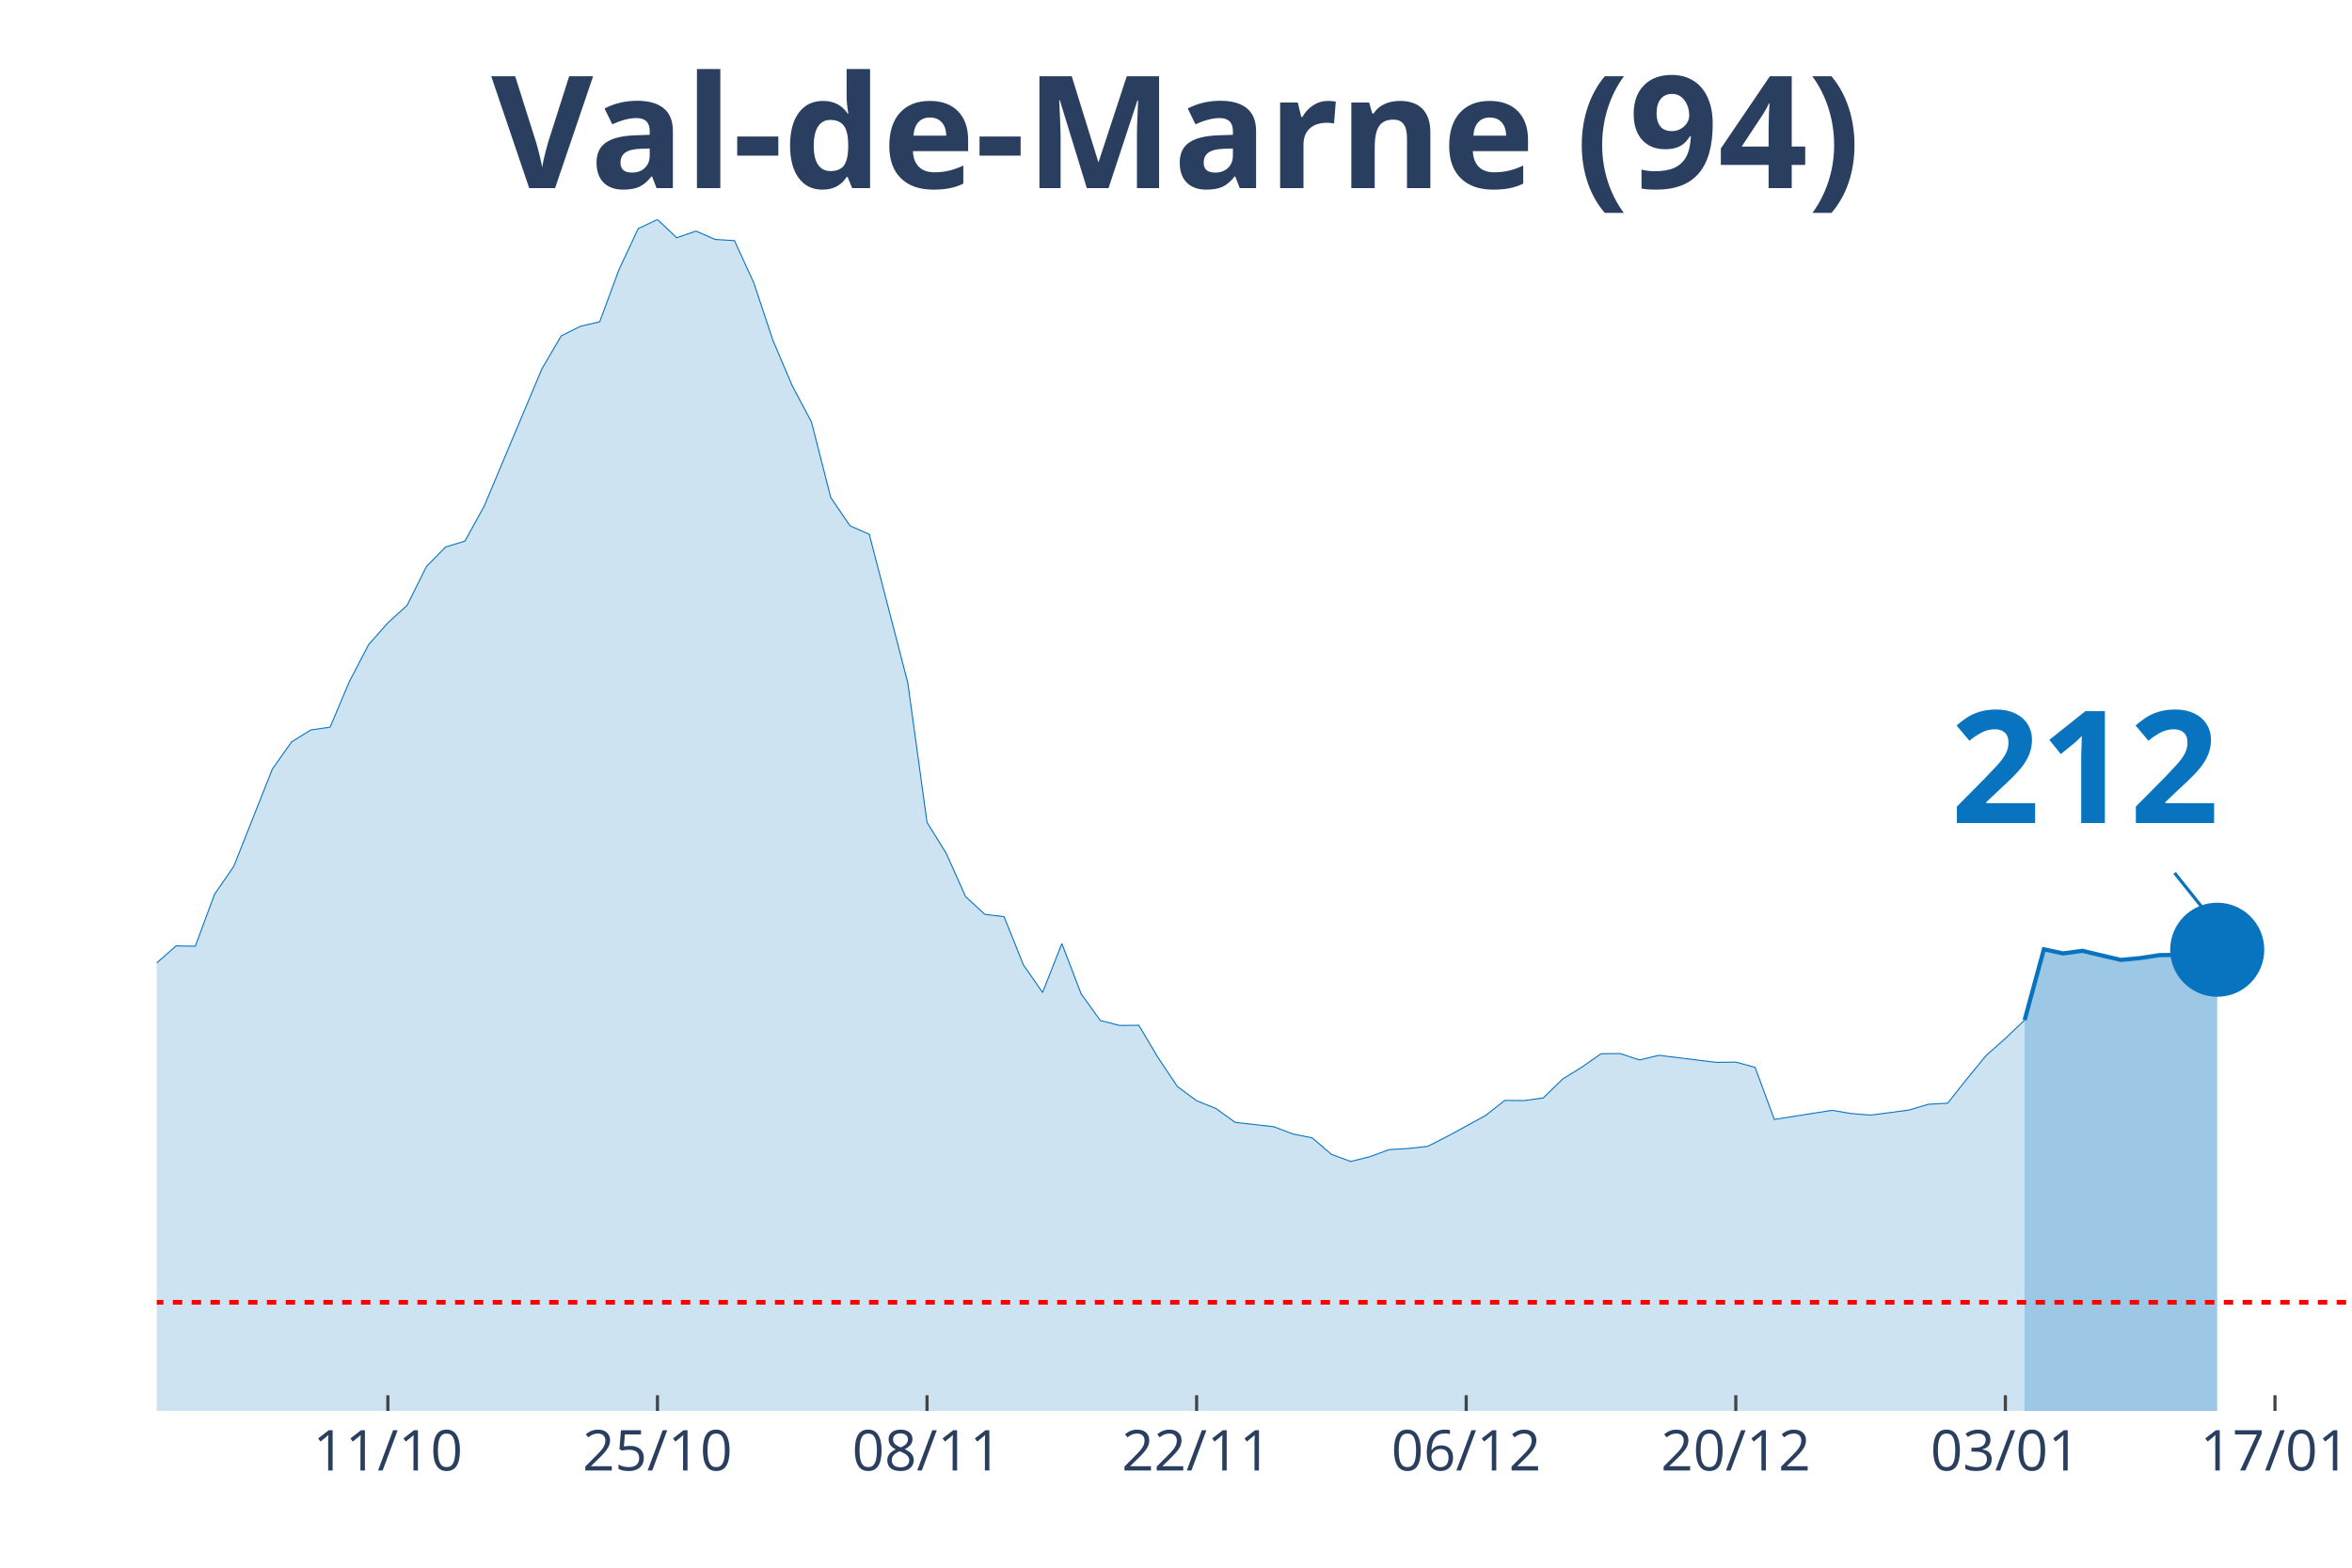
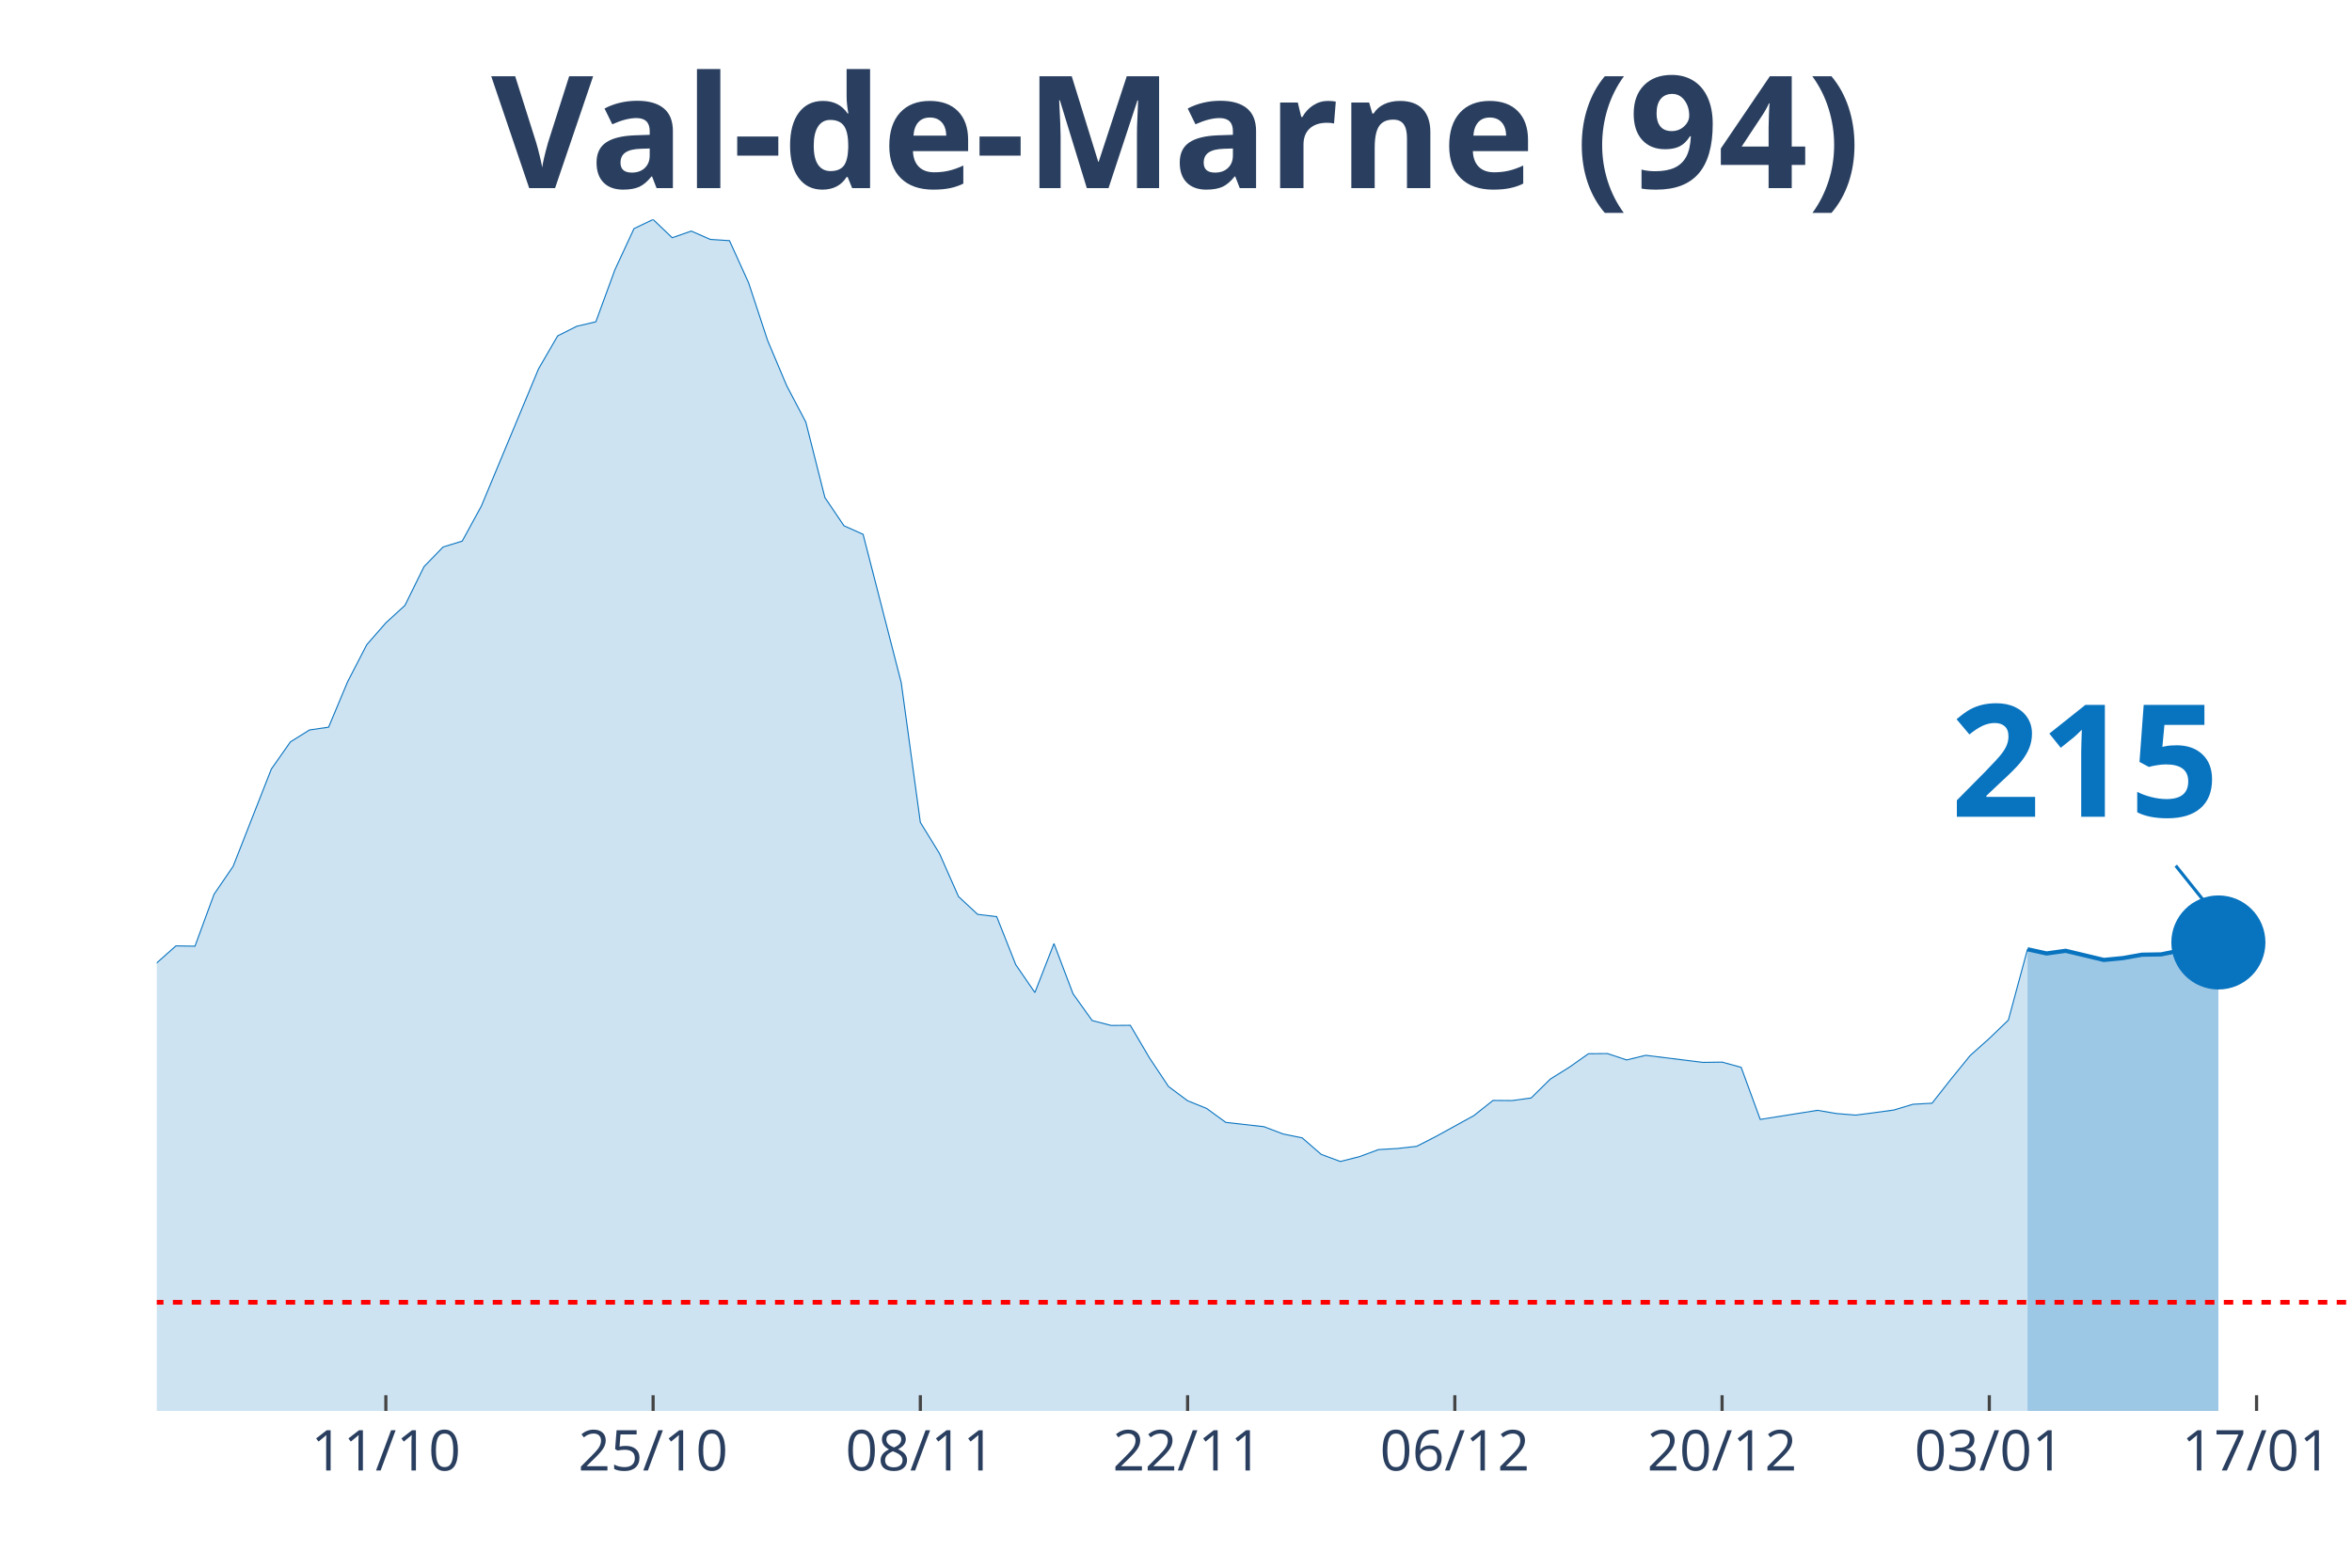
<svg xmlns="http://www.w3.org/2000/svg" class="main-svg" width="1125" height="750" style="" viewBox="0 0 750 500">
  <rect x="0" y="0" width="750" height="500" style="fill: rgb(0, 0, 0); fill-opacity: 0;" />
-   <defs id="defs-2dbf9a">
+   <defs id="defs-32b285">
    <g class="clips">
-       <clipPath id="clip2dbf9axyplot" class="plotclip">
+       <clipPath id="clip32b285xyplot" class="plotclip">
        <rect width="700" height="380" />
      </clipPath>
-       <clipPath class="axesclip" id="clip2dbf9ax">
+       <clipPath class="axesclip" id="clip32b285x">
        <rect x="50" y="0" width="700" height="500" />
      </clipPath>
-       <clipPath class="axesclip" id="clip2dbf9ay">
+       <clipPath class="axesclip" id="clip32b285y">
        <rect x="0" y="70" width="750" height="380" />
      </clipPath>
-       <clipPath class="axesclip" id="clip2dbf9axy">
+       <clipPath class="axesclip" id="clip32b285xy">
        <rect x="50" y="70" width="700" height="380" />
      </clipPath>
    </g>
    <g class="gradients" />
  </defs>
  <g class="bglayer">
    <rect class="bg" x="50" y="70" width="700" height="380" style="fill: rgb(0, 0, 0); fill-opacity: 0; stroke-width: 0;" />
  </g>
  <g class="layer-below">
    <g class="imagelayer" />
    <g class="shapelayer" />
  </g>
  <g class="cartesianlayer">
    <g class="subplot xy">
      <g class="layer-subplot">
        <g class="shapelayer" />
        <g class="imagelayer" />
      </g>
      <g class="gridlayer">
        <g class="x">
-           <path class="xgrid crisp" transform="translate(123.68,0)" d="M0,70v380" style="stroke: rgb(255, 255, 255); stroke-opacity: 1; stroke-width: 1px;" />
-           <path class="xgrid crisp" transform="translate(209.65,0)" d="M0,70v380" style="stroke: rgb(255, 255, 255); stroke-opacity: 1; stroke-width: 1px;" />
-           <path class="xgrid crisp" transform="translate(295.61,0)" d="M0,70v380" style="stroke: rgb(255, 255, 255); stroke-opacity: 1; stroke-width: 1px;" />
-           <path class="xgrid crisp" transform="translate(381.58,0)" d="M0,70v380" style="stroke: rgb(255, 255, 255); stroke-opacity: 1; stroke-width: 1px;" />
-           <path class="xgrid crisp" transform="translate(467.54,0)" d="M0,70v380" style="stroke: rgb(255, 255, 255); stroke-opacity: 1; stroke-width: 1px;" />
-           <path class="xgrid crisp" transform="translate(553.51,0)" d="M0,70v380" style="stroke: rgb(255, 255, 255); stroke-opacity: 1; stroke-width: 1px;" />
-           <path class="xgrid crisp" transform="translate(639.47,0)" d="M0,70v380" style="stroke: rgb(255, 255, 255); stroke-opacity: 1; stroke-width: 1px;" />
-           <path class="xgrid crisp" transform="translate(725.44,0)" d="M0,70v380" style="stroke: rgb(255, 255, 255); stroke-opacity: 1; stroke-width: 1px;" />
+           <path class="xgrid crisp" transform="translate(123.04,0)" d="M0,70v380" style="stroke: rgb(255, 255, 255); stroke-opacity: 1; stroke-width: 1px;" />
+           <path class="xgrid crisp" transform="translate(208.26,0)" d="M0,70v380" style="stroke: rgb(255, 255, 255); stroke-opacity: 1; stroke-width: 1px;" />
+           <path class="xgrid crisp" transform="translate(293.48,0)" d="M0,70v380" style="stroke: rgb(255, 255, 255); stroke-opacity: 1; stroke-width: 1px;" />
+           <path class="xgrid crisp" transform="translate(378.7,0)" d="M0,70v380" style="stroke: rgb(255, 255, 255); stroke-opacity: 1; stroke-width: 1px;" />
+           <path class="xgrid crisp" transform="translate(463.91,0)" d="M0,70v380" style="stroke: rgb(255, 255, 255); stroke-opacity: 1; stroke-width: 1px;" />
+           <path class="xgrid crisp" transform="translate(549.13,0)" d="M0,70v380" style="stroke: rgb(255, 255, 255); stroke-opacity: 1; stroke-width: 1px;" />
+           <path class="xgrid crisp" transform="translate(634.35,0)" d="M0,70v380" style="stroke: rgb(255, 255, 255); stroke-opacity: 1; stroke-width: 1px;" />
+           <path class="xgrid crisp" transform="translate(719.57,0)" d="M0,70v380" style="stroke: rgb(255, 255, 255); stroke-opacity: 1; stroke-width: 1px;" />
        </g>
        <g class="y" />
      </g>
      <g class="zerolinelayer" />
      <path class="xlines-below" />
      <path class="ylines-below" />
      <g class="overlines-below" />
      <g class="xaxislayer-below" />
      <g class="yaxislayer-below" />
      <g class="overaxes-below" />
-       <g class="plot" transform="translate(50, 70)" clip-path="url('#clip2dbf9axyplot')">
+       <g class="plot" transform="translate(50, 70)" clip-path="url('#clip32b285xyplot')">
        <g class="scatterlayer mlayer">
-           <g class="trace scatter tracee8b139" style="stroke-miterlimit: 2;">
+           <g class="trace scatter trace95308f" style="stroke-miterlimit: 2;">
            <g class="fills">
              <g>
-                 <path class="js-fill" d="M595.61,380L-835.09,380L-835.09,370.24L-736.84,373.89L-730.7,373.84L-540.35,375.86L-534.21,375.56L-405.26,365.75L-399.12,364.37L-343.86,356.88L-337.72,357.23L-325.44,354.61L-319.3,352.3L-313.16,350.97L-307.02,345.05L-294.74,342.24L-288.6,341.8L-257.89,324.15L-251.75,320.9L-245.61,319.91L-239.47,312.72L-227.19,303.1L-221.05,298.22L-214.91,288.46L-208.77,286.93L-196.49,283.09L-190.35,281.12L-184.21,276.39L-178.07,276.88L-159.65,278.75L-153.51,278.65L-147.37,276.83L-141.23,277.72L-116.67,275.99L-110.53,277.57L-98.25,277.77L-92.11,273.08L-79.82,273.92L-73.68,273.72L-61.4,262.88L-55.26,263.18L-49.12,264.75L-42.98,263.67L-30.7,262.49L-24.56,263.52L-18.42,260.51L-12.28,255.58L-6.14,249.03L0,237.1L6.14,231.68L12.28,231.78L18.42,215.21L24.56,206.29L36.84,175.29L42.98,166.61L49.12,162.81L55.26,161.93L61.4,147.39L67.54,135.61L73.68,128.65L79.82,123.08L85.96,110.71L92.11,104.45L98.25,102.58L104.39,91.44L122.81,47.62L128.95,37.12L135.09,34.06L141.23,32.63L147.37,16.02L153.51,2.91L159.65,0L165.79,5.82L171.93,3.7L178.07,6.36L184.21,6.75L190.35,20.16L196.49,38.6L202.63,53.04L208.77,64.62L214.91,88.68L221.05,97.7L227.19,100.41L239.47,147.73L245.61,192.29L251.75,202.2L257.89,215.95L264.04,221.62L270.18,222.36L276.32,237.69L282.46,246.56L288.6,230.94L294.74,246.96L300.88,255.49L307.02,257.06L313.16,257.01L319.3,267.37L325.44,276.53L331.58,281.07L337.72,283.53L343.86,287.97L356.14,289.35L362.28,291.67L368.42,292.9L374.56,298.17L380.7,300.44L386.84,298.91L392.98,296.65L399.12,296.3L405.26,295.61L411.4,292.5L423.68,285.8L429.82,280.97L435.96,281.02L442.11,280.18L448.25,274.17L454.39,270.37L460.53,266.08L466.67,266.03L472.81,268.06L478.95,266.58L497.37,268.84L503.51,268.75L509.65,270.42L515.79,287.03L534.21,284.13L540.35,285.16L546.49,285.65L552.63,284.86L558.77,284.03L564.91,282.2L571.05,281.86L577.19,274.12L583.33,266.63L589.47,261.2L595.61,255.34" style="fill: rgb(8, 115, 191); fill-opacity: 0.2; stroke-width: 0;" />
+                 <path class="js-fill" d="M596.52,380L-827.83,380L-827.83,370.24L-730.43,373.89L-724.35,373.84L-535.65,375.86L-529.57,375.56L-401.74,365.75L-395.65,364.37L-340.87,356.88L-334.78,357.23L-322.61,354.61L-316.52,352.3L-310.43,350.97L-304.35,345.05L-292.17,342.24L-286.09,341.8L-255.65,324.15L-249.57,320.9L-243.48,319.91L-237.39,312.72L-225.22,303.1L-219.13,298.22L-213.04,288.46L-206.96,286.93L-194.78,283.09L-188.7,281.12L-182.61,276.39L-176.52,276.88L-158.26,278.75L-152.17,278.65L-146.09,276.83L-140,277.72L-115.65,275.99L-109.57,277.57L-97.39,277.77L-91.3,273.08L-79.13,273.92L-73.04,273.72L-60.87,262.88L-54.78,263.18L-48.7,264.75L-42.61,263.67L-30.43,262.49L-24.35,263.52L-18.26,260.51L-12.17,255.58L-6.09,249.03L0,237.1L6.09,231.68L12.17,231.78L18.26,215.21L24.35,206.29L36.52,175.29L42.61,166.61L48.7,162.81L54.78,161.93L60.87,147.39L66.96,135.61L73.04,128.65L79.13,123.08L85.22,110.71L91.3,104.45L97.39,102.58L103.48,91.44L121.74,47.62L127.83,37.12L133.91,34.06L140,32.63L146.09,16.02L152.17,2.91L158.26,0L164.35,5.82L170.43,3.7L176.52,6.36L182.61,6.75L188.7,20.16L194.78,38.6L200.87,53.04L206.96,64.62L213.04,88.68L219.13,97.7L225.22,100.41L237.39,147.73L243.48,192.29L249.57,202.2L255.65,215.95L261.74,221.62L267.83,222.36L273.91,237.69L280,246.56L286.09,230.94L292.17,246.96L298.26,255.49L304.35,257.06L310.43,257.01L316.52,267.37L322.61,276.53L328.7,281.07L334.78,283.53L340.87,287.97L353.04,289.35L359.13,291.67L365.22,292.9L371.3,298.17L377.39,300.44L383.48,298.91L389.57,296.65L395.65,296.3L401.74,295.61L407.83,292.5L420,285.8L426.09,280.97L432.17,281.02L438.26,280.18L444.35,274.17L450.43,270.37L456.52,266.08L462.61,266.03L468.7,268.06L474.78,266.58L493.04,268.84L499.13,268.75L505.22,270.42L511.3,287.03L529.57,284.13L535.65,285.16L541.74,285.65L547.83,284.86L553.91,284.03L560,282.2L566.09,281.86L572.17,274.12L578.26,266.63L584.35,261.2L590.43,255.34L596.52,232.76" style="fill: rgb(8, 115, 191); fill-opacity: 0.2; stroke-width: 0;" />
              </g>
            </g>
            <g class="errorbars" />
            <g class="lines">
-               <path class="js-line" d="M-835.09,370.24L-736.84,373.89L-730.7,373.84L-540.35,375.86L-534.21,375.56L-405.26,365.75L-399.12,364.37L-343.86,356.88L-337.72,357.23L-325.44,354.61L-319.3,352.3L-313.16,350.97L-307.02,345.05L-294.74,342.24L-288.6,341.8L-257.89,324.15L-251.75,320.9L-245.61,319.91L-239.47,312.72L-227.19,303.1L-221.05,298.22L-214.91,288.46L-208.77,286.93L-196.49,283.09L-190.35,281.12L-184.21,276.39L-178.07,276.88L-159.65,278.75L-153.51,278.65L-147.37,276.83L-141.23,277.72L-116.67,275.99L-110.53,277.57L-98.25,277.77L-92.11,273.08L-79.82,273.92L-73.68,273.72L-61.4,262.88L-55.26,263.18L-49.12,264.75L-42.98,263.67L-30.7,262.49L-24.56,263.52L-18.42,260.51L-12.28,255.58L-6.14,249.03L0,237.1L6.14,231.68L12.28,231.78L18.42,215.21L24.56,206.29L36.84,175.29L42.98,166.61L49.12,162.81L55.26,161.93L61.4,147.39L67.54,135.61L73.68,128.65L79.82,123.08L85.96,110.71L92.11,104.45L98.25,102.58L104.39,91.44L122.81,47.62L128.95,37.12L135.09,34.06L141.23,32.63L147.37,16.02L153.51,2.91L159.65,0L165.79,5.82L171.93,3.7L178.07,6.36L184.21,6.75L190.35,20.16L196.49,38.6L202.63,53.04L208.77,64.62L214.91,88.68L221.05,97.7L227.19,100.41L239.47,147.73L245.61,192.29L251.75,202.2L257.89,215.95L264.04,221.62L270.18,222.36L276.32,237.69L282.46,246.56L288.6,230.94L294.74,246.96L300.88,255.49L307.02,257.06L313.16,257.01L319.3,267.37L325.44,276.53L331.58,281.07L337.72,283.53L343.86,287.97L356.14,289.35L362.28,291.67L368.42,292.9L374.56,298.17L380.7,300.44L386.84,298.91L392.98,296.65L399.12,296.3L405.26,295.61L411.4,292.5L423.68,285.8L429.82,280.97L435.96,281.02L442.11,280.18L448.25,274.17L454.39,270.37L460.53,266.08L466.67,266.03L472.81,268.06L478.95,266.58L497.37,268.84L503.51,268.75L509.65,270.42L515.79,287.03L534.21,284.13L540.35,285.16L546.49,285.65L552.63,284.86L558.77,284.03L564.91,282.2L571.05,281.86L577.19,274.12L583.33,266.63L589.47,261.2L595.61,255.34" style="vector-effect: non-scaling-stroke; fill: none; stroke: rgb(8, 115, 191); stroke-opacity: 1; stroke-width: 0.5px; opacity: 1;" />
+               <path class="js-line" d="M-827.83,370.24L-730.43,373.89L-724.35,373.84L-535.65,375.86L-529.57,375.56L-401.74,365.75L-395.65,364.37L-340.87,356.88L-334.78,357.23L-322.61,354.61L-316.52,352.3L-310.43,350.97L-304.35,345.05L-292.17,342.24L-286.09,341.8L-255.65,324.15L-249.57,320.9L-243.48,319.91L-237.39,312.72L-225.22,303.1L-219.13,298.22L-213.04,288.46L-206.96,286.93L-194.78,283.09L-188.7,281.12L-182.61,276.39L-176.52,276.88L-158.26,278.75L-152.17,278.65L-146.09,276.83L-140,277.72L-115.65,275.99L-109.57,277.57L-97.39,277.77L-91.3,273.08L-79.13,273.92L-73.04,273.72L-60.87,262.88L-54.78,263.18L-48.7,264.75L-42.61,263.67L-30.43,262.49L-24.35,263.52L-18.26,260.51L-12.17,255.58L-6.09,249.03L0,237.1L6.09,231.68L12.17,231.78L18.26,215.21L24.35,206.29L36.52,175.29L42.61,166.61L48.7,162.81L54.78,161.93L60.87,147.39L66.96,135.61L73.04,128.65L79.13,123.08L85.22,110.71L91.3,104.45L97.39,102.58L103.48,91.44L121.74,47.62L127.83,37.12L133.91,34.06L140,32.63L146.09,16.02L152.17,2.91L158.26,0L164.35,5.82L170.43,3.7L176.52,6.36L182.61,6.75L188.7,20.16L194.78,38.6L200.87,53.04L206.96,64.62L213.04,88.68L219.13,97.7L225.22,100.41L237.39,147.73L243.48,192.29L249.57,202.2L255.65,215.95L261.74,221.62L267.83,222.36L273.91,237.69L280,246.56L286.09,230.94L292.17,246.96L298.26,255.49L304.35,257.06L310.43,257.01L316.52,267.37L322.61,276.53L328.7,281.07L334.78,283.53L340.87,287.97L353.04,289.35L359.13,291.67L365.22,292.9L371.3,298.17L377.39,300.44L383.48,298.91L389.57,296.65L395.65,296.3L401.74,295.61L407.83,292.5L420,285.8L426.09,280.97L432.17,281.02L438.26,280.18L444.35,274.17L450.43,270.37L456.52,266.08L462.61,266.03L468.7,268.06L474.78,266.58L493.04,268.84L499.13,268.75L505.22,270.42L511.3,287.03L529.57,284.13L535.65,285.16L541.74,285.65L547.83,284.86L553.91,284.03L560,282.2L566.09,281.86L572.17,274.12L578.26,266.63L584.35,261.2L590.43,255.34L596.52,232.76" style="vector-effect: non-scaling-stroke; fill: none; stroke: rgb(8, 115, 191); stroke-opacity: 1; stroke-width: 0.5px; opacity: 1;" />
            </g>
            <g class="points" />
            <g class="text" />
          </g>
-           <g class="trace scatter tracefe0a33" style="stroke-miterlimit: 2;">
+           <g class="trace scatter trace368e88" style="stroke-miterlimit: 2;">
            <g class="fills">
              <g>
-                 <path class="js-fill" d="M657.02,380L595.61,380L595.61,255.34L601.75,232.76L607.89,234.09L614.04,233.25L620.18,234.73L626.32,236.16L632.46,235.57L638.6,234.63L644.74,234.54L650.88,233.3L657.02,232.91" style="fill: rgb(8, 115, 191); fill-opacity: 0.4; stroke-width: 0;" />
+                 <path class="js-fill" d="M657.39,380L596.52,380L596.52,232.76L602.61,234.09L608.7,233.25L620.87,236.16L626.96,235.57L633.04,234.49L639.13,234.39L645.22,233.16L651.3,232.76L657.39,230.59" style="fill: rgb(8, 115, 191); fill-opacity: 0.4; stroke-width: 0;" />
              </g>
            </g>
            <g class="errorbars" />
            <g class="lines">
-               <path class="js-line" d="M595.61,255.34L601.75,232.76L607.89,234.09L614.04,233.25L620.18,234.73L626.32,236.16L632.46,235.57L638.6,234.63L644.74,234.54L650.88,233.3L657.02,232.91" style="vector-effect: non-scaling-stroke; fill: none; stroke: rgb(8, 115, 191); stroke-opacity: 1; stroke-width: 2px; opacity: 1;" />
+               <path class="js-line" d="M596.52,232.76L602.61,234.09L608.7,233.25L620.87,236.16L626.96,235.57L633.04,234.49L639.13,234.39L645.22,233.16L651.3,232.76L657.39,230.59" style="vector-effect: non-scaling-stroke; fill: none; stroke: rgb(8, 115, 191); stroke-opacity: 1; stroke-width: 2px; opacity: 1;" />
            </g>
            <g class="points" />
            <g class="text" />
          </g>
-           <g class="trace scatter trace9adadd" style="stroke-miterlimit: 2; opacity: 1;">
+           <g class="trace scatter trace25ddba" style="stroke-miterlimit: 2; opacity: 1;">
            <g class="fills" />
            <g class="errorbars" />
            <g class="lines" />
            <g class="points">
-               <path class="point" transform="translate(657.02,232.91)" d="M15,0A15,15 0 1,1 0,-15A15,15 0 0,1 15,0Z" style="opacity: 1; stroke-width: 0px; fill: rgb(8, 115, 191); fill-opacity: 1;" />
+               <path class="point" transform="translate(657.39,230.59)" d="M15,0A15,15 0 1,1 0,-15A15,15 0 0,1 15,0Z" style="opacity: 1; stroke-width: 0px; fill: rgb(8, 115, 191); fill-opacity: 1;" />
            </g>
            <g class="text" />
          </g>
        </g>
      </g>
      <g class="overplot" />
      <path class="xlines-above crisp" style="fill: none; stroke-width: 1px; stroke: rgb(0, 0, 0); stroke-opacity: 0;" d="" />
      <path class="ylines-above crisp" style="fill: none;" d="M0,0" />
      <g class="overlines-above" />
      <g class="xaxislayer-above">
-         <path class="xtick ticks crisp" d="M0,450v-5" transform="translate(123.68,0)" style="stroke: rgb(68, 68, 68); stroke-opacity: 1; stroke-width: 1px;" />
-         <path class="xtick ticks crisp" d="M0,450v-5" transform="translate(209.65,0)" style="stroke: rgb(68, 68, 68); stroke-opacity: 1; stroke-width: 1px;" />
-         <path class="xtick ticks crisp" d="M0,450v-5" transform="translate(295.61,0)" style="stroke: rgb(68, 68, 68); stroke-opacity: 1; stroke-width: 1px;" />
-         <path class="xtick ticks crisp" d="M0,450v-5" transform="translate(381.58,0)" style="stroke: rgb(68, 68, 68); stroke-opacity: 1; stroke-width: 1px;" />
-         <path class="xtick ticks crisp" d="M0,450v-5" transform="translate(467.54,0)" style="stroke: rgb(68, 68, 68); stroke-opacity: 1; stroke-width: 1px;" />
-         <path class="xtick ticks crisp" d="M0,450v-5" transform="translate(553.51,0)" style="stroke: rgb(68, 68, 68); stroke-opacity: 1; stroke-width: 1px;" />
-         <path class="xtick ticks crisp" d="M0,450v-5" transform="translate(639.47,0)" style="stroke: rgb(68, 68, 68); stroke-opacity: 1; stroke-width: 1px;" />
-         <path class="xtick ticks crisp" d="M0,450v-5" transform="translate(725.44,0)" style="stroke: rgb(68, 68, 68); stroke-opacity: 1; stroke-width: 1px;" />
+         <path class="xtick ticks crisp" d="M0,450v-5" transform="translate(123.04,0)" style="stroke: rgb(68, 68, 68); stroke-opacity: 1; stroke-width: 1px;" />
+         <path class="xtick ticks crisp" d="M0,450v-5" transform="translate(208.26,0)" style="stroke: rgb(68, 68, 68); stroke-opacity: 1; stroke-width: 1px;" />
+         <path class="xtick ticks crisp" d="M0,450v-5" transform="translate(293.48,0)" style="stroke: rgb(68, 68, 68); stroke-opacity: 1; stroke-width: 1px;" />
+         <path class="xtick ticks crisp" d="M0,450v-5" transform="translate(378.7,0)" style="stroke: rgb(68, 68, 68); stroke-opacity: 1; stroke-width: 1px;" />
+         <path class="xtick ticks crisp" d="M0,450v-5" transform="translate(463.91,0)" style="stroke: rgb(68, 68, 68); stroke-opacity: 1; stroke-width: 1px;" />
+         <path class="xtick ticks crisp" d="M0,450v-5" transform="translate(549.13,0)" style="stroke: rgb(68, 68, 68); stroke-opacity: 1; stroke-width: 1px;" />
+         <path class="xtick ticks crisp" d="M0,450v-5" transform="translate(634.35,0)" style="stroke: rgb(68, 68, 68); stroke-opacity: 1; stroke-width: 1px;" />
+         <path class="xtick ticks crisp" d="M0,450v-5" transform="translate(719.57,0)" style="stroke: rgb(68, 68, 68); stroke-opacity: 1; stroke-width: 1px;" />
        <g class="xtick">
-           <text text-anchor="middle" x="0" y="469" transform="translate(123.68,0)" style="font-family: 'Open Sans', verdana, arial, sans-serif; font-size: 18px; fill: rgb(42, 63, 95); fill-opacity: 1; white-space: pre;">11/10</text>
+           <text text-anchor="middle" x="0" y="469" transform="translate(123.04,0)" style="font-family: 'Open Sans', verdana, arial, sans-serif; font-size: 18px; fill: rgb(42, 63, 95); fill-opacity: 1; white-space: pre;">11/10</text>
        </g>
        <g class="xtick">
-           <text text-anchor="middle" x="0" y="469" transform="translate(209.65,0)" style="font-family: 'Open Sans', verdana, arial, sans-serif; font-size: 18px; fill: rgb(42, 63, 95); fill-opacity: 1; white-space: pre;">25/10</text>
+           <text text-anchor="middle" x="0" y="469" transform="translate(208.26,0)" style="font-family: 'Open Sans', verdana, arial, sans-serif; font-size: 18px; fill: rgb(42, 63, 95); fill-opacity: 1; white-space: pre;">25/10</text>
        </g>
        <g class="xtick">
-           <text text-anchor="middle" x="0" y="469" transform="translate(295.61,0)" style="font-family: 'Open Sans', verdana, arial, sans-serif; font-size: 18px; fill: rgb(42, 63, 95); fill-opacity: 1; white-space: pre;">08/11</text>
+           <text text-anchor="middle" x="0" y="469" transform="translate(293.48,0)" style="font-family: 'Open Sans', verdana, arial, sans-serif; font-size: 18px; fill: rgb(42, 63, 95); fill-opacity: 1; white-space: pre;">08/11</text>
        </g>
        <g class="xtick">
-           <text text-anchor="middle" x="0" y="469" transform="translate(381.58,0)" style="font-family: 'Open Sans', verdana, arial, sans-serif; font-size: 18px; fill: rgb(42, 63, 95); fill-opacity: 1; white-space: pre;">22/11</text>
+           <text text-anchor="middle" x="0" y="469" transform="translate(378.7,0)" style="font-family: 'Open Sans', verdana, arial, sans-serif; font-size: 18px; fill: rgb(42, 63, 95); fill-opacity: 1; white-space: pre;">22/11</text>
        </g>
        <g class="xtick">
-           <text text-anchor="middle" x="0" y="469" transform="translate(467.54,0)" style="font-family: 'Open Sans', verdana, arial, sans-serif; font-size: 18px; fill: rgb(42, 63, 95); fill-opacity: 1; white-space: pre;">06/12</text>
+           <text text-anchor="middle" x="0" y="469" transform="translate(463.91,0)" style="font-family: 'Open Sans', verdana, arial, sans-serif; font-size: 18px; fill: rgb(42, 63, 95); fill-opacity: 1; white-space: pre;">06/12</text>
        </g>
        <g class="xtick">
-           <text text-anchor="middle" x="0" y="469" transform="translate(553.51,0)" style="font-family: 'Open Sans', verdana, arial, sans-serif; font-size: 18px; fill: rgb(42, 63, 95); fill-opacity: 1; white-space: pre;">20/12</text>
+           <text text-anchor="middle" x="0" y="469" transform="translate(549.13,0)" style="font-family: 'Open Sans', verdana, arial, sans-serif; font-size: 18px; fill: rgb(42, 63, 95); fill-opacity: 1; white-space: pre;">20/12</text>
        </g>
        <g class="xtick">
-           <text text-anchor="middle" x="0" y="469" transform="translate(639.47,0)" style="font-family: 'Open Sans', verdana, arial, sans-serif; font-size: 18px; fill: rgb(42, 63, 95); fill-opacity: 1; white-space: pre;">03/01</text>
+           <text text-anchor="middle" x="0" y="469" transform="translate(634.35,0)" style="font-family: 'Open Sans', verdana, arial, sans-serif; font-size: 18px; fill: rgb(42, 63, 95); fill-opacity: 1; white-space: pre;">03/01</text>
        </g>
        <g class="xtick">
-           <text text-anchor="middle" x="0" y="469" transform="translate(725.44,0)" style="font-family: 'Open Sans', verdana, arial, sans-serif; font-size: 18px; fill: rgb(42, 63, 95); fill-opacity: 1; white-space: pre;">17/01</text>
+           <text text-anchor="middle" x="0" y="469" transform="translate(719.57,0)" style="font-family: 'Open Sans', verdana, arial, sans-serif; font-size: 18px; fill: rgb(42, 63, 95); fill-opacity: 1; white-space: pre;">17/01</text>
        </g>
      </g>
      <g class="yaxislayer-above" />
      <g class="overaxes-above" />
    </g>
  </g>
  <g class="polarlayer" />
  <g class="ternarylayer" />
  <g class="geolayer" />
  <g class="funnelarealayer" />
  <g class="pielayer" />
  <g class="treemaplayer" />
  <g class="sunburstlayer" />
  <g class="glimages" />
-   <defs id="topdefs-2dbf9a">
+   <defs id="topdefs-32b285">
    <g class="clips" />
  </defs>
  <g class="layer-above">
    <g class="imagelayer" />
    <g class="shapelayer">
-       <path data-index="0" fill-rule="evenodd" d="M-3400.88,415.35L1087.72,415.35" clip-path="url('#clip2dbf9axy')" style="opacity: 1; stroke: rgb(255, 0, 0); stroke-opacity: 1; fill: rgb(0, 0, 0); fill-opacity: 0; stroke-dasharray: 3px, 3px; stroke-width: 1.5px;" />
+       <path data-index="0" fill-rule="evenodd" d="M-3370.87,415.35L1078.7,415.35" clip-path="url('#clip32b285xy')" style="opacity: 1; stroke: rgb(255, 0, 0); stroke-opacity: 1; fill: rgb(0, 0, 0); fill-opacity: 0; stroke-dasharray: 3px, 3px; stroke-width: 1.5px;" />
    </g>
  </g>
  <g class="infolayer">
    <g class="g-gtitle">
      <text class="gtitle" x="375" y="25" text-anchor="middle" dy="0.7em" style="font-family: 'Open Sans', verdana, arial, sans-serif; font-size: 50px; fill: rgb(42, 63, 95); opacity: 1; font-weight: normal; white-space: pre;">
        <tspan style="font-weight:bold">Val-de-Marne (94)</tspan>
      </text>
    </g>
    <g class="g-xtitle" />
    <g class="annotation" data-index="0" style="opacity: 1;">
-       <g class="annotation-text-g" transform="rotate(0,665.02,242.91)">
-         <g class="cursor-pointer" transform="translate(607, 207)">
+       <g class="annotation-text-g" transform="rotate(0,665.39,240.59)">
+         <g class="cursor-pointer" transform="translate(607, 205)">
          <rect class="bg" x="0.5" y="0.5" width="115" height="71" style="stroke-width: 1px; stroke: rgb(0, 0, 0); stroke-opacity: 0; fill: rgb(255, 255, 255); fill-opacity: 0.6;" />
          <text class="annotation-text" text-anchor="middle" x="57.812" y="55.5" style="font-family: 'Open Sans', verdana, arial, sans-serif; font-size: 50px; fill: rgb(8, 115, 191); fill-opacity: 1; white-space: pre;">
-             <tspan style="font-weight:bold">212 </tspan>
+             <tspan style="font-weight:bold">215 </tspan>
          </text>
        </g>
      </g>
      <g class="annotation-arrow-g" style="opacity: 1;">
-         <path d="M693.42,278.41L705.02,292.91" style="stroke-width: 1px; stroke: rgb(8, 115, 191); stroke-opacity: 1; stroke-dasharray: 0px, 0px, 18.569px, 18.569px;" />
+         <path d="M693.79,276.09L705.39,290.59" style="stroke-width: 1px; stroke: rgb(8, 115, 191); stroke-opacity: 1; stroke-dasharray: 0px, 0px, 18.569px, 18.569px;" />
      </g>
    </g>
  </g>
</svg>
